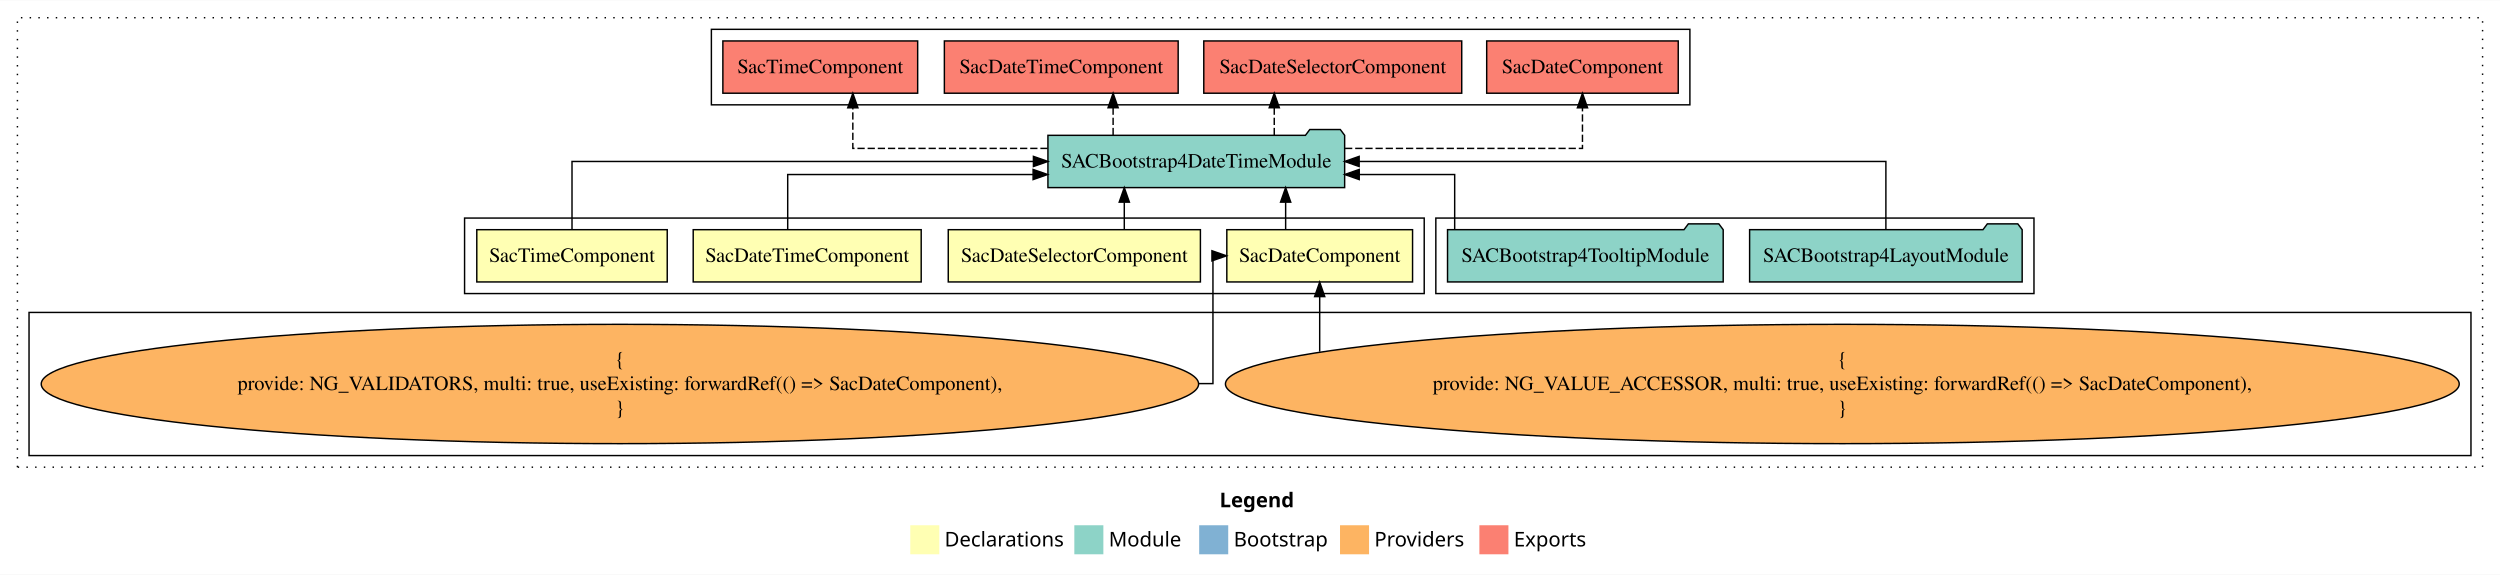
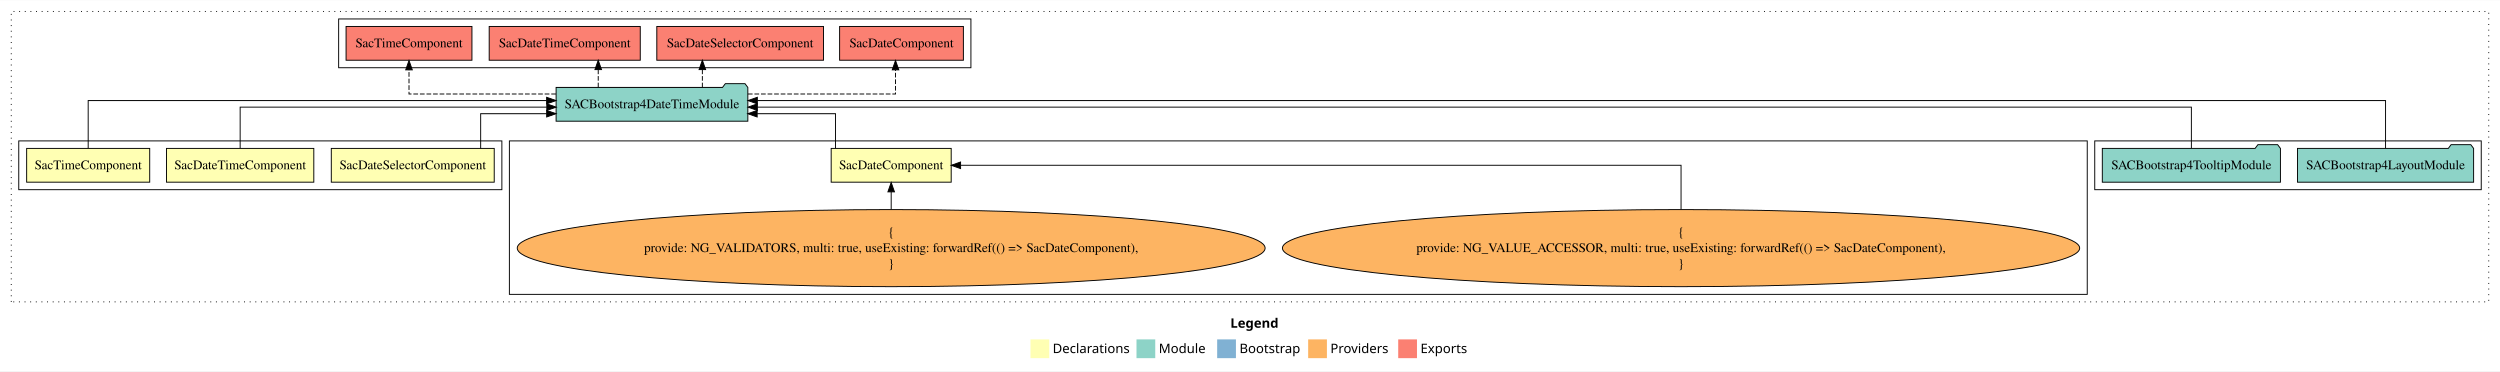
- <svg xmlns="http://www.w3.org/2000/svg" width="1722pt" height="396pt" viewBox="0.00 0.00 1722.00 395.59">
+ <svg xmlns="http://www.w3.org/2000/svg" width="2665pt" height="396pt" viewBox="0.00 0.00 2665.00 395.59">
  <g id="graph0" class="graph" transform="scale(1 1) rotate(0) translate(4 391.59)">
-     <polygon fill="white" stroke="transparent" points="-4,4 -4,-391.59 1718,-391.59 1718,4 -4,4" />
-     <text text-anchor="start" x="836.01" y="-42.4" font-family="Times-12" font-weight="bold" font-size="14.00">Legend</text>
-     <polygon fill="#ffffb3" stroke="transparent" points="623,-10 623,-30 643,-30 643,-10 623,-10" />
-     <text text-anchor="start" x="646.63" y="-15.4" font-family="Times-12" font-size="14.00">  Declarations</text>
-     <polygon fill="#8dd3c7" stroke="transparent" points="736,-10 736,-30 756,-30 756,-10 736,-10" />
-     <text text-anchor="start" x="759.73" y="-15.4" font-family="Times-12" font-size="14.00">  Module</text>
-     <polygon fill="#80b1d3" stroke="transparent" points="822,-10 822,-30 842,-30 842,-10 822,-10" />
-     <text text-anchor="start" x="845.78" y="-15.4" font-family="Times-12" font-size="14.00">  Bootstrap</text>
-     <polygon fill="#fdb462" stroke="transparent" points="919,-10 919,-30 939,-30 939,-10 919,-10" />
-     <text text-anchor="start" x="942.67" y="-15.4" font-family="Times-12" font-size="14.00">  Providers</text>
-     <polygon fill="#fb8072" stroke="transparent" points="1015,-10 1015,-30 1035,-30 1035,-10 1015,-10" />
-     <text text-anchor="start" x="1038.73" y="-15.4" font-family="Times-12" font-size="14.00">  Exports</text>
+     <polygon fill="white" stroke="transparent" points="-4,4 -4,-391.59 2661,-391.59 2661,4 -4,4" />
+     <text text-anchor="start" x="1307.51" y="-42.4" font-family="Times-12" font-weight="bold" font-size="14.00">Legend</text>
+     <polygon fill="#ffffb3" stroke="transparent" points="1094.5,-10 1094.5,-30 1114.5,-30 1114.5,-10 1094.5,-10" />
+     <text text-anchor="start" x="1118.13" y="-15.4" font-family="Times-12" font-size="14.00">  Declarations</text>
+     <polygon fill="#8dd3c7" stroke="transparent" points="1207.5,-10 1207.5,-30 1227.5,-30 1227.5,-10 1207.5,-10" />
+     <text text-anchor="start" x="1231.23" y="-15.4" font-family="Times-12" font-size="14.00">  Module</text>
+     <polygon fill="#80b1d3" stroke="transparent" points="1293.5,-10 1293.5,-30 1313.5,-30 1313.5,-10 1293.5,-10" />
+     <text text-anchor="start" x="1317.28" y="-15.4" font-family="Times-12" font-size="14.00">  Bootstrap</text>
+     <polygon fill="#fdb462" stroke="transparent" points="1390.5,-10 1390.5,-30 1410.5,-30 1410.5,-10 1390.5,-10" />
+     <text text-anchor="start" x="1414.17" y="-15.4" font-family="Times-12" font-size="14.00">  Providers</text>
+     <polygon fill="#fb8072" stroke="transparent" points="1486.5,-10 1486.5,-30 1506.5,-30 1506.5,-10 1486.5,-10" />
+     <text text-anchor="start" x="1510.23" y="-15.4" font-family="Times-12" font-size="14.00">  Exports</text>
    <g id="clust1" class="cluster">
-       <polygon fill="none" stroke="black" stroke-dasharray="1,5" points="8,-70 8,-379.59 1706,-379.59 1706,-70 8,-70" />
+       <polygon fill="none" stroke="black" stroke-dasharray="1,5" points="8,-70 8,-379.59 2649,-379.59 2649,-70 8,-70" />
+     </g>
+     <g id="clust7" class="cluster">
+       <polygon fill="none" stroke="black" points="2229,-189.59 2229,-241.59 2641,-241.59 2641,-189.59 2229,-189.59" />
+     </g>
+     <g id="clust3" class="cluster">
+       <polygon fill="none" stroke="black" points="539,-78 539,-241.59 2221,-241.59 2221,-78 539,-78" />
+     </g>
+     <g id="clust8" class="cluster">
+       <polygon fill="none" stroke="black" points="357,-319.59 357,-371.59 1031,-371.59 1031,-319.59 357,-319.59" />
    </g>
    <g id="clust2" class="cluster">
-       <polygon fill="none" stroke="black" points="316,-189.59 316,-241.59 977,-241.59 977,-189.59 316,-189.59" />
-     </g>
-     <g id="clust7" class="cluster">
-       <polygon fill="none" stroke="black" points="985,-189.59 985,-241.59 1397,-241.59 1397,-189.59 985,-189.59" />
-     </g>
-     <g id="clust3" class="cluster">
-       <polygon fill="none" stroke="black" points="16,-78 16,-176.59 1698,-176.59 1698,-78 16,-78" />
-     </g>
-     <g id="clust8" class="cluster">
-       <polygon fill="none" stroke="black" points="486,-319.59 486,-371.59 1160,-371.59 1160,-319.59 486,-319.59" />
+       <polygon fill="none" stroke="black" points="16,-189.59 16,-241.59 531,-241.59 531,-189.59 16,-189.59" />
    </g>
    <g id="node1" class="node">
-       <polygon fill="#ffffb3" stroke="black" points="968.97,-233.59 841.03,-233.59 841.03,-197.59 968.97,-197.59 968.97,-233.59" />
-       <text text-anchor="middle" x="905" y="-211.39" font-family="Times,serif" font-size="14.00">SacDateComponent</text>
+       <polygon fill="#ffffb3" stroke="black" points="1009.97,-233.59 882.03,-233.59 882.03,-197.59 1009.97,-197.59 1009.97,-233.59" />
+       <text text-anchor="middle" x="946" y="-211.39" font-family="Times,serif" font-size="14.00">SacDateComponent</text>
    </g>
    <g id="node5" class="node">
-       <polygon fill="#8dd3c7" stroke="black" points="922.19,-298.59 919.19,-302.59 898.19,-302.59 895.19,-298.59 717.81,-298.59 717.81,-262.59 922.19,-262.59 922.19,-298.59" />
-       <text text-anchor="middle" x="820" y="-276.39" font-family="Times,serif" font-size="14.00">SACBootstrap4DateTimeModule</text>
+       <polygon fill="#8dd3c7" stroke="black" points="793.19,-298.59 790.19,-302.59 769.19,-302.59 766.19,-298.59 588.81,-298.59 588.81,-262.59 793.19,-262.59 793.19,-298.59" />
+       <text text-anchor="middle" x="691" y="-276.39" font-family="Times,serif" font-size="14.00">SACBootstrap4DateTimeModule</text>
    </g>
    <g id="edge1" class="edge">
-       <path fill="none" stroke="black" d="M881.55,-233.7C881.55,-233.7 881.55,-252.58 881.55,-252.58" />
-       <polygon fill="black" stroke="black" points="878.05,-252.58 881.55,-262.58 885.05,-252.58 878.05,-252.58" />
+       <path fill="none" stroke="black" d="M886.64,-233.6C886.64,-249.64 886.64,-270.59 886.64,-270.59 886.64,-270.59 803.12,-270.59 803.12,-270.59" />
+       <polygon fill="black" stroke="black" points="803.12,-267.09 793.12,-270.59 803.12,-274.09 803.12,-267.09" />
    </g>
    <g id="node2" class="node">
-       <polygon fill="#ffffb3" stroke="black" points="822.84,-233.59 649.16,-233.59 649.16,-197.59 822.84,-197.59 822.84,-233.59" />
-       <text text-anchor="middle" x="736" y="-211.39" font-family="Times,serif" font-size="14.00">SacDateSelectorComponent</text>
+       <polygon fill="#ffffb3" stroke="black" points="522.84,-233.59 349.16,-233.59 349.16,-197.59 522.84,-197.59 522.84,-233.59" />
+       <text text-anchor="middle" x="436" y="-211.39" font-family="Times,serif" font-size="14.00">SacDateSelectorComponent</text>
    </g>
    <g id="edge4" class="edge">
-       <path fill="none" stroke="black" d="M770.41,-233.7C770.41,-233.7 770.41,-252.58 770.41,-252.58" />
-       <polygon fill="black" stroke="black" points="766.91,-252.58 770.41,-262.58 773.91,-252.58 766.91,-252.58" />
+       <path fill="none" stroke="black" d="M508.39,-233.6C508.39,-249.64 508.39,-270.59 508.39,-270.59 508.39,-270.59 578.75,-270.59 578.75,-270.59" />
+       <polygon fill="black" stroke="black" points="578.75,-274.09 588.75,-270.59 578.75,-267.09 578.75,-274.09" />
    </g>
    <g id="node3" class="node">
-       <polygon fill="#ffffb3" stroke="black" points="630.52,-233.59 473.48,-233.59 473.48,-197.59 630.52,-197.59 630.52,-233.59" />
-       <text text-anchor="middle" x="552" y="-211.39" font-family="Times,serif" font-size="14.00">SacDateTimeComponent</text>
+       <polygon fill="#ffffb3" stroke="black" points="330.52,-233.59 173.48,-233.59 173.48,-197.59 330.52,-197.59 330.52,-233.59" />
+       <text text-anchor="middle" x="252" y="-211.39" font-family="Times,serif" font-size="14.00">SacDateTimeComponent</text>
    </g>
    <g id="edge5" class="edge">
-       <path fill="none" stroke="black" d="M538.57,-233.62C538.57,-249.99 538.57,-271.59 538.57,-271.59 538.57,-271.59 707.6,-271.59 707.6,-271.59" />
-       <polygon fill="black" stroke="black" points="707.6,-275.09 717.6,-271.59 707.6,-268.09 707.6,-275.09" />
+       <path fill="none" stroke="black" d="M252,-233.86C252,-252.15 252,-277.59 252,-277.59 252,-277.59 578.9,-277.59 578.9,-277.59" />
+       <polygon fill="black" stroke="black" points="578.9,-281.09 588.9,-277.59 578.9,-274.09 578.9,-281.09" />
    </g>
    <g id="node4" class="node">
-       <polygon fill="#ffffb3" stroke="black" points="455.59,-233.59 324.41,-233.59 324.41,-197.59 455.59,-197.59 455.59,-233.59" />
-       <text text-anchor="middle" x="390" y="-211.39" font-family="Times,serif" font-size="14.00">SacTimeComponent</text>
+       <polygon fill="#ffffb3" stroke="black" points="155.59,-233.59 24.41,-233.59 24.41,-197.59 155.59,-197.59 155.59,-233.59" />
+       <text text-anchor="middle" x="90" y="-211.39" font-family="Times,serif" font-size="14.00">SacTimeComponent</text>
    </g>
    <g id="edge6" class="edge">
-       <path fill="none" stroke="black" d="M390,-233.7C390,-252.93 390,-280.59 390,-280.59 390,-280.59 707.82,-280.59 707.82,-280.59" />
-       <polygon fill="black" stroke="black" points="707.82,-284.09 717.82,-280.59 707.82,-277.09 707.82,-284.09" />
+       <path fill="none" stroke="black" d="M90,-233.72C90,-254.16 90,-284.59 90,-284.59 90,-284.59 578.71,-284.59 578.71,-284.59" />
+       <polygon fill="black" stroke="black" points="578.71,-288.09 588.71,-284.59 578.71,-281.09 578.71,-288.09" />
    </g>
    <g id="node10" class="node">
-       <polygon fill="#fb8072" stroke="black" points="1151.97,-363.59 1020.03,-363.59 1020.03,-327.59 1151.97,-327.59 1151.97,-363.59" />
-       <text text-anchor="middle" x="1086" y="-341.39" font-family="Times,serif" font-size="14.00">SacDateComponent </text>
+       <polygon fill="#fb8072" stroke="black" points="1022.97,-363.59 891.03,-363.59 891.03,-327.59 1022.97,-327.59 1022.97,-363.59" />
+       <text text-anchor="middle" x="957" y="-341.39" font-family="Times,serif" font-size="14.00">SacDateComponent </text>
    </g>
    <g id="edge9" class="edge">
-       <path fill="none" stroke="black" stroke-dasharray="5,2" d="M922.46,-289.59C997.4,-289.59 1086,-289.59 1086,-289.59 1086,-289.59 1086,-317.56 1086,-317.56" />
-       <polygon fill="black" stroke="black" points="1082.5,-317.56 1086,-327.56 1089.5,-317.56 1082.5,-317.56" />
+       <path fill="none" stroke="black" stroke-dasharray="5,2" d="M793.24,-291.59C865.89,-291.59 950.62,-291.59 950.62,-291.59 950.62,-291.59 950.62,-317.31 950.62,-317.31" />
+       <polygon fill="black" stroke="black" points="947.13,-317.31 950.62,-327.31 954.13,-317.31 947.13,-317.31" />
    </g>
    <g id="node11" class="node">
-       <polygon fill="#fb8072" stroke="black" points="1002.84,-363.59 825.16,-363.59 825.16,-327.59 1002.84,-327.59 1002.84,-363.59" />
-       <text text-anchor="middle" x="914" y="-341.39" font-family="Times,serif" font-size="14.00">SacDateSelectorComponent </text>
+       <polygon fill="#fb8072" stroke="black" points="873.84,-363.59 696.16,-363.59 696.16,-327.59 873.84,-327.59 873.84,-363.59" />
+       <text text-anchor="middle" x="785" y="-341.39" font-family="Times,serif" font-size="14.00">SacDateSelectorComponent </text>
    </g>
    <g id="edge10" class="edge">
-       <path fill="none" stroke="black" stroke-dasharray="5,2" d="M873.71,-298.7C873.71,-298.7 873.71,-317.58 873.71,-317.58" />
-       <polygon fill="black" stroke="black" points="870.21,-317.58 873.71,-327.58 877.21,-317.58 870.21,-317.58" />
+       <path fill="none" stroke="black" stroke-dasharray="5,2" d="M744.71,-298.7C744.71,-298.7 744.71,-317.58 744.71,-317.58" />
+       <polygon fill="black" stroke="black" points="741.21,-317.58 744.71,-327.58 748.21,-317.58 741.21,-317.58" />
    </g>
    <g id="node12" class="node">
-       <polygon fill="#fb8072" stroke="black" points="807.52,-363.59 646.48,-363.59 646.48,-327.59 807.52,-327.59 807.52,-363.59" />
-       <text text-anchor="middle" x="727" y="-341.39" font-family="Times,serif" font-size="14.00">SacDateTimeComponent </text>
+       <polygon fill="#fb8072" stroke="black" points="678.52,-363.59 517.48,-363.59 517.48,-327.59 678.52,-327.59 678.52,-363.59" />
+       <text text-anchor="middle" x="598" y="-341.39" font-family="Times,serif" font-size="14.00">SacDateTimeComponent </text>
    </g>
    <g id="edge11" class="edge">
-       <path fill="none" stroke="black" stroke-dasharray="5,2" d="M762.71,-298.7C762.71,-298.7 762.71,-317.58 762.71,-317.58" />
-       <polygon fill="black" stroke="black" points="759.21,-317.58 762.71,-327.58 766.21,-317.58 759.21,-317.58" />
+       <path fill="none" stroke="black" stroke-dasharray="5,2" d="M633.71,-298.7C633.71,-298.7 633.71,-317.58 633.71,-317.58" />
+       <polygon fill="black" stroke="black" points="630.21,-317.58 633.71,-327.58 637.21,-317.58 630.21,-317.58" />
    </g>
    <g id="node13" class="node">
-       <polygon fill="#fb8072" stroke="black" points="628.09,-363.59 493.91,-363.59 493.91,-327.59 628.09,-327.59 628.09,-363.59" />
-       <text text-anchor="middle" x="561" y="-341.39" font-family="Times,serif" font-size="14.00">SacTimeComponent </text>
+       <polygon fill="#fb8072" stroke="black" points="499.09,-363.59 364.91,-363.59 364.91,-327.59 499.09,-327.59 499.09,-363.59" />
+       <text text-anchor="middle" x="432" y="-341.39" font-family="Times,serif" font-size="14.00">SacTimeComponent </text>
    </g>
    <g id="edge12" class="edge">
-       <path fill="none" stroke="black" stroke-dasharray="5,2" d="M717.61,-289.59C653.68,-289.59 583.43,-289.59 583.43,-289.59 583.43,-289.59 583.43,-317.56 583.43,-317.56" />
-       <polygon fill="black" stroke="black" points="579.93,-317.56 583.43,-327.56 586.93,-317.56 579.93,-317.56" />
+       <path fill="none" stroke="black" stroke-dasharray="5,2" d="M588.64,-291.59C516.24,-291.59 432,-291.59 432,-291.59 432,-291.59 432,-317.31 432,-317.31" />
+       <polygon fill="black" stroke="black" points="428.5,-317.31 432,-327.31 435.5,-317.31 428.5,-317.31" />
    </g>
    <g id="node6" class="node">
-       <ellipse fill="#fdb462" stroke="black" cx="1265" cy="-127.3" rx="424.93" ry="41.09" />
-       <text text-anchor="middle" x="1265" y="-139.9" font-family="Times,serif" font-size="14.00">{</text>
-       <text text-anchor="middle" x="1265" y="-123.1" font-family="Times,serif" font-size="14.00">    provide: NG_VALUE_ACCESSOR, multi: true, useExisting: forwardRef(() =&gt; SacDateComponent),</text>
-       <text text-anchor="middle" x="1265" y="-106.3" font-family="Times,serif" font-size="14.00">}</text>
+       <ellipse fill="#fdb462" stroke="black" cx="1788" cy="-127.3" rx="424.93" ry="41.09" />
+       <text text-anchor="middle" x="1788" y="-139.9" font-family="Times,serif" font-size="14.00">{</text>
+       <text text-anchor="middle" x="1788" y="-123.1" font-family="Times,serif" font-size="14.00">    provide: NG_VALUE_ACCESSOR, multi: true, useExisting: forwardRef(() =&gt; SacDateComponent),</text>
+       <text text-anchor="middle" x="1788" y="-106.3" font-family="Times,serif" font-size="14.00">}</text>
    </g>
    <g id="edge2" class="edge">
-       <path fill="none" stroke="black" d="M905,-149.58C905,-149.58 905,-187.48 905,-187.48" />
-       <polygon fill="black" stroke="black" points="901.5,-187.48 905,-197.48 908.5,-187.48 901.5,-187.48" />
+       <path fill="none" stroke="black" d="M1788,-168.6C1788,-191.58 1788,-215.59 1788,-215.59 1788,-215.59 1019.98,-215.59 1019.98,-215.59" />
+       <polygon fill="black" stroke="black" points="1019.98,-212.09 1009.98,-215.59 1019.98,-219.09 1019.98,-212.09" />
    </g>
    <g id="node7" class="node">
-       <ellipse fill="#fdb462" stroke="black" cx="423" cy="-127.3" rx="398.61" ry="41.09" />
-       <text text-anchor="middle" x="423" y="-139.9" font-family="Times,serif" font-size="14.00">{</text>
-       <text text-anchor="middle" x="423" y="-123.1" font-family="Times,serif" font-size="14.00">    provide: NG_VALIDATORS, multi: true, useExisting: forwardRef(() =&gt; SacDateComponent),</text>
-       <text text-anchor="middle" x="423" y="-106.3" font-family="Times,serif" font-size="14.00">}</text>
+       <ellipse fill="#fdb462" stroke="black" cx="946" cy="-127.3" rx="398.61" ry="41.09" />
+       <text text-anchor="middle" x="946" y="-139.9" font-family="Times,serif" font-size="14.00">{</text>
+       <text text-anchor="middle" x="946" y="-123.1" font-family="Times,serif" font-size="14.00">    provide: NG_VALIDATORS, multi: true, useExisting: forwardRef(() =&gt; SacDateComponent),</text>
+       <text text-anchor="middle" x="946" y="-106.3" font-family="Times,serif" font-size="14.00">}</text>
    </g>
    <g id="edge3" class="edge">
-       <path fill="none" stroke="black" d="M821.78,-127.59C828.04,-127.59 831.48,-127.59 831.48,-127.59 831.48,-127.59 831.48,-215.59 831.48,-215.59 831.48,-215.59 832.41,-215.59 832.41,-215.59" />
-       <polygon fill="black" stroke="black" points="830.79,-219.09 840.79,-215.59 830.79,-212.09 830.79,-219.09" />
+       <path fill="none" stroke="black" d="M946,-168.6C946,-168.6 946,-187.26 946,-187.26" />
+       <polygon fill="black" stroke="black" points="942.5,-187.26 946,-197.26 949.5,-187.26 942.5,-187.26" />
    </g>
    <g id="node8" class="node">
-       <polygon fill="#8dd3c7" stroke="black" points="1388.87,-233.59 1385.87,-237.59 1364.87,-237.59 1361.87,-233.59 1201.13,-233.59 1201.13,-197.59 1388.87,-197.59 1388.87,-233.59" />
-       <text text-anchor="middle" x="1295" y="-211.39" font-family="Times,serif" font-size="14.00">SACBootstrap4LayoutModule</text>
+       <polygon fill="#8dd3c7" stroke="black" points="2632.87,-233.59 2629.87,-237.59 2608.87,-237.59 2605.87,-233.59 2445.13,-233.59 2445.13,-197.59 2632.87,-197.59 2632.87,-233.59" />
+       <text text-anchor="middle" x="2539" y="-211.39" font-family="Times,serif" font-size="14.00">SACBootstrap4LayoutModule</text>
    </g>
    <g id="edge7" class="edge">
-       <path fill="none" stroke="black" d="M1295,-233.7C1295,-252.93 1295,-280.59 1295,-280.59 1295,-280.59 932.19,-280.59 932.19,-280.59" />
-       <polygon fill="black" stroke="black" points="932.19,-277.09 922.19,-280.59 932.19,-284.09 932.19,-277.09" />
+       <path fill="none" stroke="black" d="M2539,-233.72C2539,-254.16 2539,-284.59 2539,-284.59 2539,-284.59 803.32,-284.59 803.32,-284.59" />
+       <polygon fill="black" stroke="black" points="803.32,-281.09 793.32,-284.59 803.32,-288.09 803.32,-281.09" />
    </g>
    <g id="node9" class="node">
-       <polygon fill="#8dd3c7" stroke="black" points="1182.94,-233.59 1179.94,-237.59 1158.94,-237.59 1155.94,-233.59 993.06,-233.59 993.06,-197.59 1182.94,-197.59 1182.94,-233.59" />
-       <text text-anchor="middle" x="1088" y="-211.39" font-family="Times,serif" font-size="14.00">SACBootstrap4TooltipModule</text>
+       <polygon fill="#8dd3c7" stroke="black" points="2426.94,-233.59 2423.94,-237.59 2402.94,-237.59 2399.94,-233.59 2237.06,-233.59 2237.06,-197.59 2426.94,-197.59 2426.94,-233.59" />
+       <text text-anchor="middle" x="2332" y="-211.39" font-family="Times,serif" font-size="14.00">SACBootstrap4TooltipModule</text>
    </g>
    <g id="edge8" class="edge">
-       <path fill="none" stroke="black" d="M997.98,-233.62C997.98,-249.99 997.98,-271.59 997.98,-271.59 997.98,-271.59 932.24,-271.59 932.24,-271.59" />
-       <polygon fill="black" stroke="black" points="932.24,-268.09 922.24,-271.59 932.24,-275.09 932.24,-268.09" />
+       <path fill="none" stroke="black" d="M2332,-233.86C2332,-252.15 2332,-277.59 2332,-277.59 2332,-277.59 803.34,-277.59 803.34,-277.59" />
+       <polygon fill="black" stroke="black" points="803.34,-274.09 793.34,-277.59 803.34,-281.09 803.34,-274.09" />
    </g>
  </g>
</svg>
